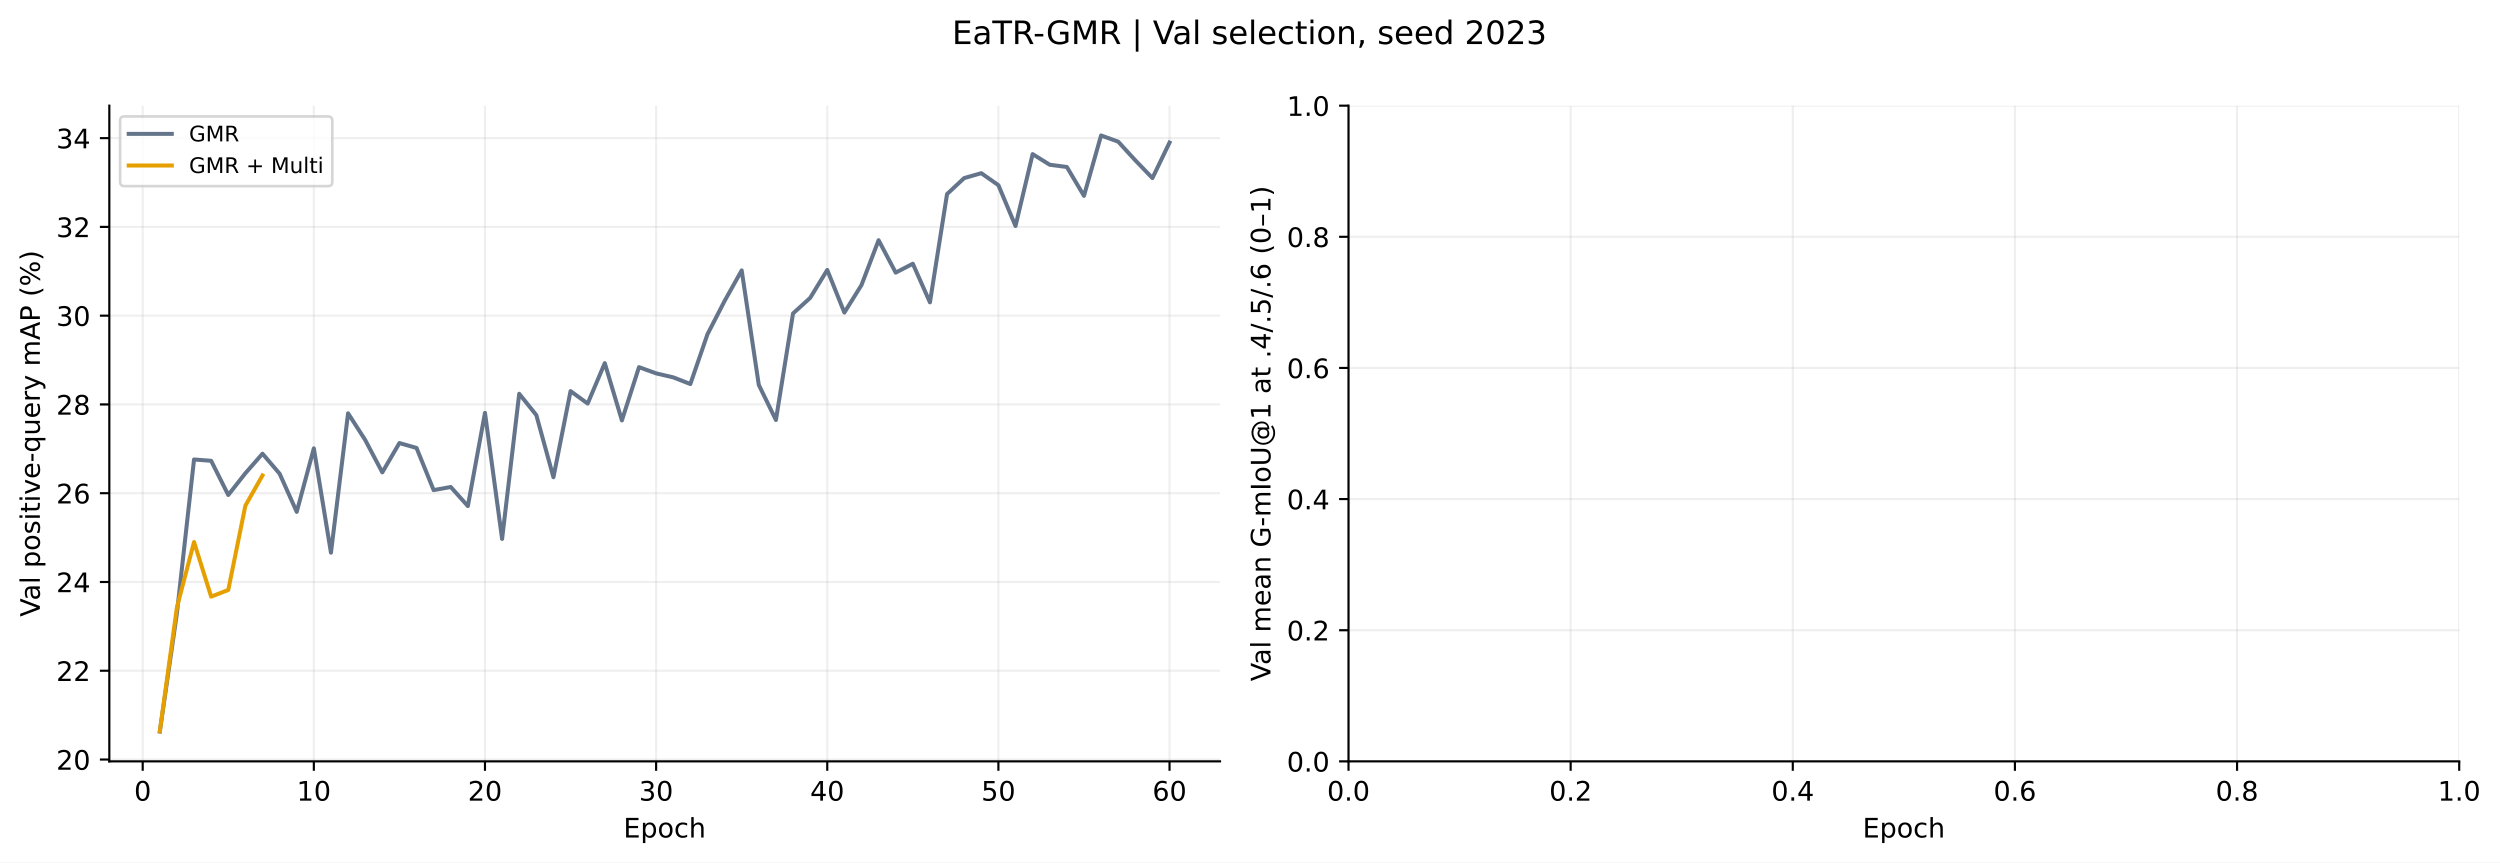
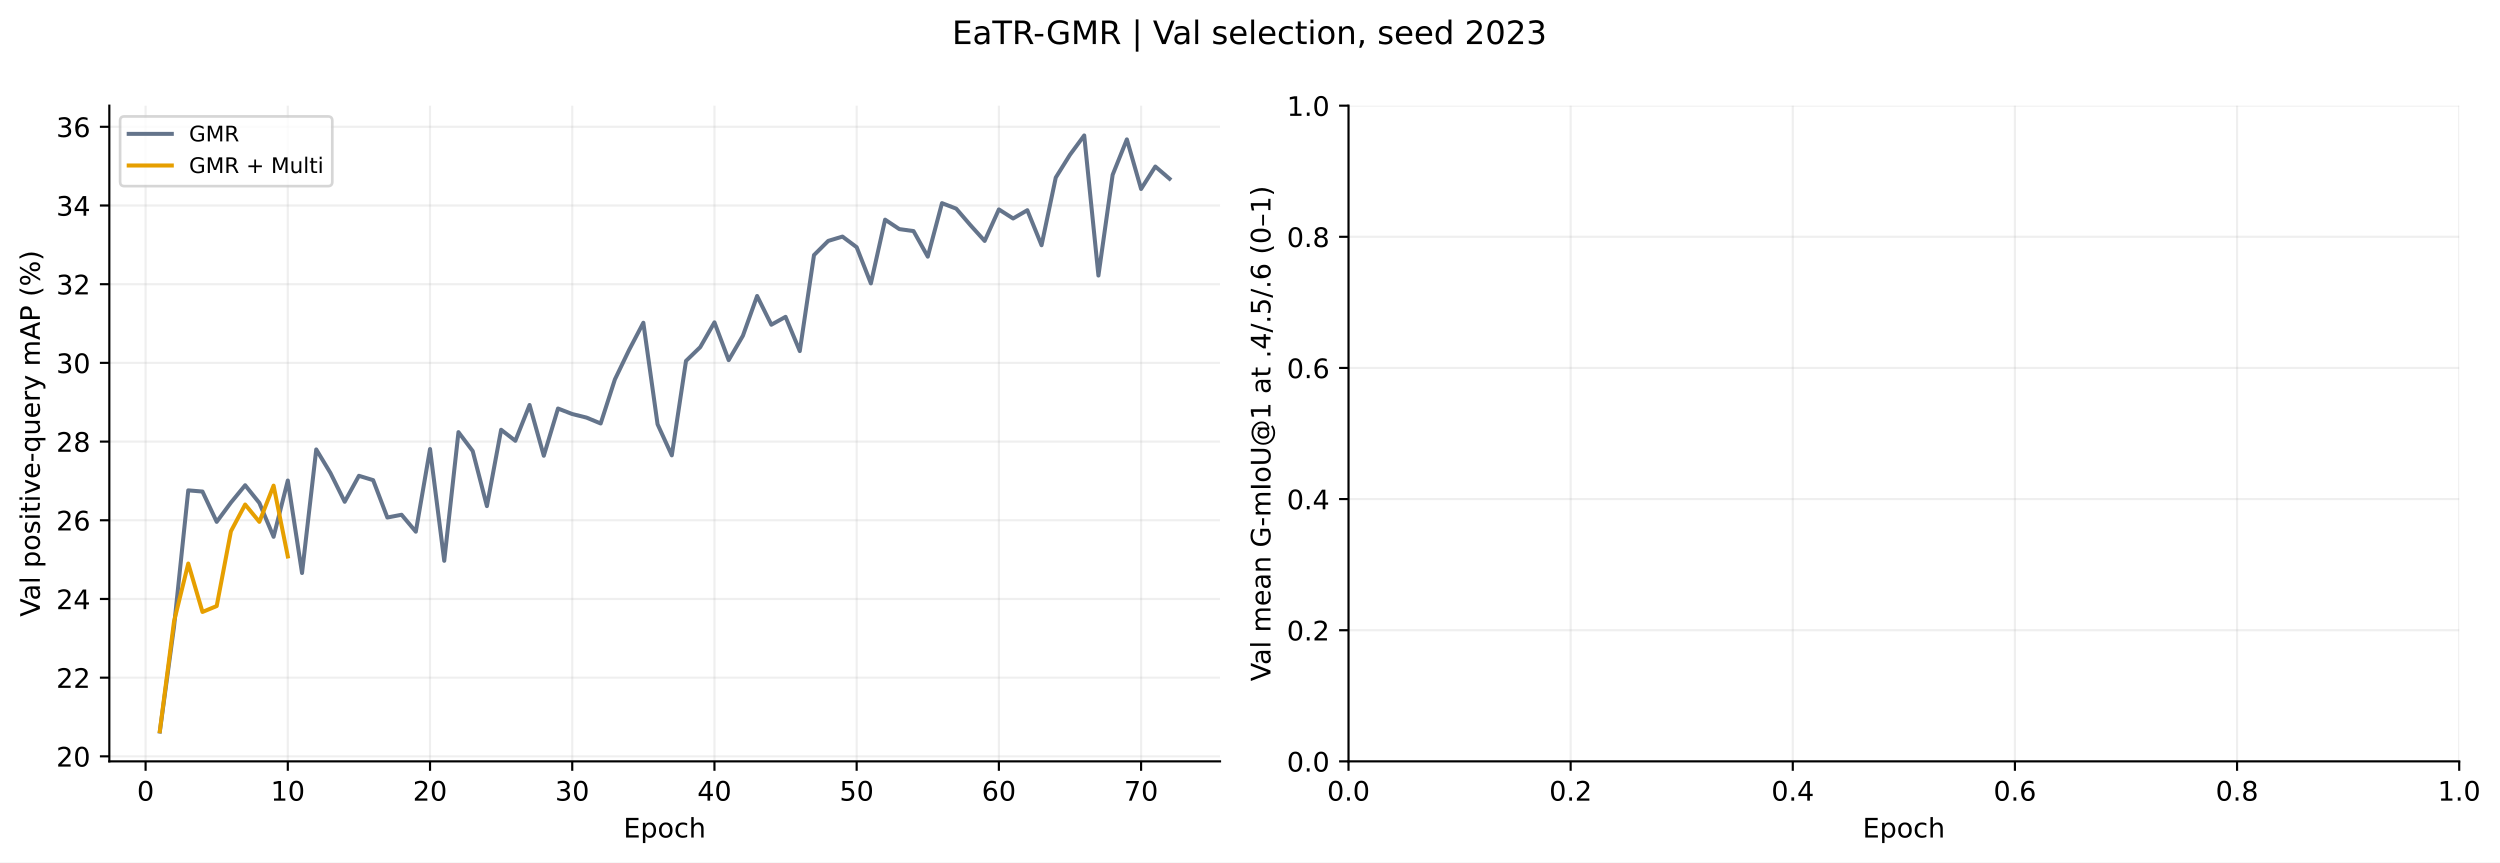
<svg xmlns="http://www.w3.org/2000/svg" xmlns:xlink="http://www.w3.org/1999/xlink" width="928.465pt" height="320.316pt" viewBox="0 0 928.465 320.316" version="1.1">
  <defs>
    <style type="text/css">*{stroke-linejoin: round; stroke-linecap: butt}</style>
  </defs>
  <g id="figure_1">
    <g id="patch_1">
      <path d="M -0 320.316  L 928.465 320.316  L 928.465 0  L -0 0  z " style="fill: #ffffff" />
    </g>
    <g id="axes_1">
      <g id="patch_2">
        <path d="M 40.603 282.76  L 453.098 282.76  L 453.098 39.24  L 40.603 39.24  z " style="fill: #ffffff" />
      </g>
      <g id="matplotlib.axis_1">
        <g id="xtick_1">
          <g id="line2d_1">
-             <path d="M 52.997 282.76  L 52.997 39.24  " clip-path="url(#p6a634c80c3)" style="fill: none; stroke: #b0b0b0; stroke-opacity: 0.2; stroke-width: 0.8; stroke-linecap: square" />
+             <path d="M 54.071 282.76  L 54.071 39.24  " clip-path="url(#p6a634c80c3)" style="fill: none; stroke: #b0b0b0; stroke-opacity: 0.2; stroke-width: 0.8; stroke-linecap: square" />
          </g>
          <g id="line2d_2">
            <defs>
              <path id="m847a747f1c" d="M 0 0  L 0 3.5  " style="stroke: #000000; stroke-width: 0.8" />
            </defs>
            <g>
-               <use xlink:href="#m847a747f1c" x="52.997" y="282.76" style="stroke: #000000; stroke-width: 0.8" />
+               <use xlink:href="#m847a747f1c" x="54.071" y="282.76" style="stroke: #000000; stroke-width: 0.8" />
            </g>
          </g>
          <g id="text_1">
-             <text style="font-size: 10px; font-family: 'DejaVu Sans'; text-anchor: middle" x="52.997" y="297.358" transform="rotate(-0 52.99704 297.3584)">0</text>
+             <text style="font-size: 10px; font-family: 'DejaVu Sans'; text-anchor: middle" x="54.071" y="297.358" transform="rotate(-0 54.07127 297.3584)">0</text>
          </g>
        </g>
        <g id="xtick_2">
          <g id="line2d_3">
-             <path d="M 116.556 282.76  L 116.556 39.24  " clip-path="url(#p6a634c80c3)" style="fill: none; stroke: #b0b0b0; stroke-opacity: 0.2; stroke-width: 0.8; stroke-linecap: square" />
+             <path d="M 106.888 282.76  L 106.888 39.24  " clip-path="url(#p6a634c80c3)" style="fill: none; stroke: #b0b0b0; stroke-opacity: 0.2; stroke-width: 0.8; stroke-linecap: square" />
          </g>
          <g id="line2d_4">
            <g>
-               <use xlink:href="#m847a747f1c" x="116.556" y="282.76" style="stroke: #000000; stroke-width: 0.8" />
+               <use xlink:href="#m847a747f1c" x="106.888" y="282.76" style="stroke: #000000; stroke-width: 0.8" />
            </g>
          </g>
          <g id="text_2">
-             <text style="font-size: 10px; font-family: 'DejaVu Sans'; text-anchor: middle" x="116.556" y="297.358" transform="rotate(-0 116.5556 297.3584)">10</text>
+             <text style="font-size: 10px; font-family: 'DejaVu Sans'; text-anchor: middle" x="106.888" y="297.358" transform="rotate(-0 106.8875 297.3584)">10</text>
          </g>
        </g>
        <g id="xtick_3">
          <g id="line2d_5">
-             <path d="M 180.114 282.76  L 180.114 39.24  " clip-path="url(#p6a634c80c3)" style="fill: none; stroke: #b0b0b0; stroke-opacity: 0.2; stroke-width: 0.8; stroke-linecap: square" />
+             <path d="M 159.704 282.76  L 159.704 39.24  " clip-path="url(#p6a634c80c3)" style="fill: none; stroke: #b0b0b0; stroke-opacity: 0.2; stroke-width: 0.8; stroke-linecap: square" />
          </g>
          <g id="line2d_6">
            <g>
-               <use xlink:href="#m847a747f1c" x="180.114" y="282.76" style="stroke: #000000; stroke-width: 0.8" />
+               <use xlink:href="#m847a747f1c" x="159.704" y="282.76" style="stroke: #000000; stroke-width: 0.8" />
            </g>
          </g>
          <g id="text_3">
-             <text style="font-size: 10px; font-family: 'DejaVu Sans'; text-anchor: middle" x="180.114" y="297.358" transform="rotate(-0 180.1141 297.3584)">20</text>
+             <text style="font-size: 10px; font-family: 'DejaVu Sans'; text-anchor: middle" x="159.704" y="297.358" transform="rotate(-0 159.7038 297.3584)">20</text>
          </g>
        </g>
        <g id="xtick_4">
          <g id="line2d_7">
-             <path d="M 243.673 282.76  L 243.673 39.24  " clip-path="url(#p6a634c80c3)" style="fill: none; stroke: #b0b0b0; stroke-opacity: 0.2; stroke-width: 0.8; stroke-linecap: square" />
+             <path d="M 212.52 282.76  L 212.52 39.24  " clip-path="url(#p6a634c80c3)" style="fill: none; stroke: #b0b0b0; stroke-opacity: 0.2; stroke-width: 0.8; stroke-linecap: square" />
          </g>
          <g id="line2d_8">
            <g>
-               <use xlink:href="#m847a747f1c" x="243.673" y="282.76" style="stroke: #000000; stroke-width: 0.8" />
+               <use xlink:href="#m847a747f1c" x="212.52" y="282.76" style="stroke: #000000; stroke-width: 0.8" />
            </g>
          </g>
          <g id="text_4">
-             <text style="font-size: 10px; font-family: 'DejaVu Sans'; text-anchor: middle" x="243.673" y="297.358" transform="rotate(-0 243.6727 297.3584)">30</text>
+             <text style="font-size: 10px; font-family: 'DejaVu Sans'; text-anchor: middle" x="212.52" y="297.358" transform="rotate(-0 212.5201 297.3584)">30</text>
          </g>
        </g>
        <g id="xtick_5">
          <g id="line2d_9">
-             <path d="M 307.231 282.76  L 307.231 39.24  " clip-path="url(#p6a634c80c3)" style="fill: none; stroke: #b0b0b0; stroke-opacity: 0.2; stroke-width: 0.8; stroke-linecap: square" />
+             <path d="M 265.336 282.76  L 265.336 39.24  " clip-path="url(#p6a634c80c3)" style="fill: none; stroke: #b0b0b0; stroke-opacity: 0.2; stroke-width: 0.8; stroke-linecap: square" />
          </g>
          <g id="line2d_10">
            <g>
-               <use xlink:href="#m847a747f1c" x="307.231" y="282.76" style="stroke: #000000; stroke-width: 0.8" />
+               <use xlink:href="#m847a747f1c" x="265.336" y="282.76" style="stroke: #000000; stroke-width: 0.8" />
            </g>
          </g>
          <g id="text_5">
-             <text style="font-size: 10px; font-family: 'DejaVu Sans'; text-anchor: middle" x="307.231" y="297.358" transform="rotate(-0 307.2312 297.3584)">40</text>
+             <text style="font-size: 10px; font-family: 'DejaVu Sans'; text-anchor: middle" x="265.336" y="297.358" transform="rotate(-0 265.3363 297.3584)">40</text>
          </g>
        </g>
        <g id="xtick_6">
          <g id="line2d_11">
-             <path d="M 370.79 282.76  L 370.79 39.24  " clip-path="url(#p6a634c80c3)" style="fill: none; stroke: #b0b0b0; stroke-opacity: 0.2; stroke-width: 0.8; stroke-linecap: square" />
+             <path d="M 318.153 282.76  L 318.153 39.24  " clip-path="url(#p6a634c80c3)" style="fill: none; stroke: #b0b0b0; stroke-opacity: 0.2; stroke-width: 0.8; stroke-linecap: square" />
          </g>
          <g id="line2d_12">
            <g>
-               <use xlink:href="#m847a747f1c" x="370.79" y="282.76" style="stroke: #000000; stroke-width: 0.8" />
+               <use xlink:href="#m847a747f1c" x="318.153" y="282.76" style="stroke: #000000; stroke-width: 0.8" />
            </g>
          </g>
          <g id="text_6">
-             <text style="font-size: 10px; font-family: 'DejaVu Sans'; text-anchor: middle" x="370.79" y="297.358" transform="rotate(-0 370.7898 297.3584)">50</text>
+             <text style="font-size: 10px; font-family: 'DejaVu Sans'; text-anchor: middle" x="318.153" y="297.358" transform="rotate(-0 318.1526 297.3584)">50</text>
          </g>
        </g>
        <g id="xtick_7">
          <g id="line2d_13">
-             <path d="M 434.348 282.76  L 434.348 39.24  " clip-path="url(#p6a634c80c3)" style="fill: none; stroke: #b0b0b0; stroke-opacity: 0.2; stroke-width: 0.8; stroke-linecap: square" />
+             <path d="M 370.969 282.76  L 370.969 39.24  " clip-path="url(#p6a634c80c3)" style="fill: none; stroke: #b0b0b0; stroke-opacity: 0.2; stroke-width: 0.8; stroke-linecap: square" />
          </g>
          <g id="line2d_14">
            <g>
-               <use xlink:href="#m847a747f1c" x="434.348" y="282.76" style="stroke: #000000; stroke-width: 0.8" />
+               <use xlink:href="#m847a747f1c" x="370.969" y="282.76" style="stroke: #000000; stroke-width: 0.8" />
            </g>
          </g>
          <g id="text_7">
-             <text style="font-size: 10px; font-family: 'DejaVu Sans'; text-anchor: middle" x="434.348" y="297.358" transform="rotate(-0 434.3484 297.3584)">60</text>
-           </g>
-         </g>
-         <g id="text_8">
+             <text style="font-size: 10px; font-family: 'DejaVu Sans'; text-anchor: middle" x="370.969" y="297.358" transform="rotate(-0 370.9688 297.3584)">60</text>
+           </g>
+         </g>
+         <g id="xtick_8">
+           <g id="line2d_15">
+             <path d="M 423.785 282.76  L 423.785 39.24  " clip-path="url(#p6a634c80c3)" style="fill: none; stroke: #b0b0b0; stroke-opacity: 0.2; stroke-width: 0.8; stroke-linecap: square" />
+           </g>
+           <g id="line2d_16">
+             <g>
+               <use xlink:href="#m847a747f1c" x="423.785" y="282.76" style="stroke: #000000; stroke-width: 0.8" />
+             </g>
+           </g>
+           <g id="text_8">
+             <text style="font-size: 10px; font-family: 'DejaVu Sans'; text-anchor: middle" x="423.785" y="297.358" transform="rotate(-0 423.7851 297.3584)">70</text>
+           </g>
+         </g>
+         <g id="text_9">
          <text style="font-size: 10px; font-family: 'DejaVu Sans'; text-anchor: middle" x="246.851" y="311.037" transform="rotate(-0 246.8506 311.0366)">Epoch</text>
        </g>
      </g>
      <g id="matplotlib.axis_2">
        <g id="ytick_1">
-           <g id="line2d_15">
-             <path d="M 40.603 282.076  L 453.098 282.076  " clip-path="url(#p6a634c80c3)" style="fill: none; stroke: #b0b0b0; stroke-opacity: 0.2; stroke-width: 0.8; stroke-linecap: square" />
-           </g>
-           <g id="line2d_16">
+           <g id="line2d_17">
+             <path d="M 40.603 280.897  L 453.098 280.897  " clip-path="url(#p6a634c80c3)" style="fill: none; stroke: #b0b0b0; stroke-opacity: 0.2; stroke-width: 0.8; stroke-linecap: square" />
+           </g>
+           <g id="line2d_18">
            <defs>
              <path id="mc433141c62" d="M 0 0  L -3.5 0  " style="stroke: #000000; stroke-width: 0.8" />
            </defs>
            <g>
-               <use xlink:href="#mc433141c62" x="40.603" y="282.076" style="stroke: #000000; stroke-width: 0.8" />
-             </g>
-           </g>
-           <g id="text_9">
-             <text style="font-size: 10px; font-family: 'DejaVu Sans'; text-anchor: end" x="33.603" y="285.875" transform="rotate(-0 33.60312 285.8751)">20</text>
+               <use xlink:href="#mc433141c62" x="40.603" y="280.897" style="stroke: #000000; stroke-width: 0.8" />
+             </g>
+           </g>
+           <g id="text_10">
+             <text style="font-size: 10px; font-family: 'DejaVu Sans'; text-anchor: end" x="33.603" y="284.696" transform="rotate(-0 33.60312 284.6961)">20</text>
          </g>
        </g>
        <g id="ytick_2">
-           <g id="line2d_17">
-             <path d="M 40.603 249.108  L 453.098 249.108  " clip-path="url(#p6a634c80c3)" style="fill: none; stroke: #b0b0b0; stroke-opacity: 0.2; stroke-width: 0.8; stroke-linecap: square" />
-           </g>
-           <g id="line2d_18">
-             <g>
-               <use xlink:href="#mc433141c62" x="40.603" y="249.108" style="stroke: #000000; stroke-width: 0.8" />
-             </g>
-           </g>
-           <g id="text_10">
-             <text style="font-size: 10px; font-family: 'DejaVu Sans'; text-anchor: end" x="33.603" y="252.907" transform="rotate(-0 33.60312 252.9069)">22</text>
+           <g id="line2d_19">
+             <path d="M 40.603 251.672  L 453.098 251.672  " clip-path="url(#p6a634c80c3)" style="fill: none; stroke: #b0b0b0; stroke-opacity: 0.2; stroke-width: 0.8; stroke-linecap: square" />
+           </g>
+           <g id="line2d_20">
+             <g>
+               <use xlink:href="#mc433141c62" x="40.603" y="251.672" style="stroke: #000000; stroke-width: 0.8" />
+             </g>
+           </g>
+           <g id="text_11">
+             <text style="font-size: 10px; font-family: 'DejaVu Sans'; text-anchor: end" x="33.603" y="255.471" transform="rotate(-0 33.60312 255.4708)">22</text>
          </g>
        </g>
        <g id="ytick_3">
-           <g id="line2d_19">
-             <path d="M 40.603 216.139  L 453.098 216.139  " clip-path="url(#p6a634c80c3)" style="fill: none; stroke: #b0b0b0; stroke-opacity: 0.2; stroke-width: 0.8; stroke-linecap: square" />
-           </g>
-           <g id="line2d_20">
-             <g>
-               <use xlink:href="#mc433141c62" x="40.603" y="216.139" style="stroke: #000000; stroke-width: 0.8" />
-             </g>
-           </g>
-           <g id="text_11">
-             <text style="font-size: 10px; font-family: 'DejaVu Sans'; text-anchor: end" x="33.603" y="219.939" transform="rotate(-0 33.60312 219.9386)">24</text>
+           <g id="line2d_21">
+             <path d="M 40.603 222.446  L 453.098 222.446  " clip-path="url(#p6a634c80c3)" style="fill: none; stroke: #b0b0b0; stroke-opacity: 0.2; stroke-width: 0.8; stroke-linecap: square" />
+           </g>
+           <g id="line2d_22">
+             <g>
+               <use xlink:href="#mc433141c62" x="40.603" y="222.446" style="stroke: #000000; stroke-width: 0.8" />
+             </g>
+           </g>
+           <g id="text_12">
+             <text style="font-size: 10px; font-family: 'DejaVu Sans'; text-anchor: end" x="33.603" y="226.245" transform="rotate(-0 33.60312 226.2455)">24</text>
          </g>
        </g>
        <g id="ytick_4">
-           <g id="line2d_21">
-             <path d="M 40.603 183.171  L 453.098 183.171  " clip-path="url(#p6a634c80c3)" style="fill: none; stroke: #b0b0b0; stroke-opacity: 0.2; stroke-width: 0.8; stroke-linecap: square" />
-           </g>
-           <g id="line2d_22">
-             <g>
-               <use xlink:href="#mc433141c62" x="40.603" y="183.171" style="stroke: #000000; stroke-width: 0.8" />
-             </g>
-           </g>
-           <g id="text_12">
-             <text style="font-size: 10px; font-family: 'DejaVu Sans'; text-anchor: end" x="33.603" y="186.97" transform="rotate(-0 33.60312 186.9704)">26</text>
+           <g id="line2d_23">
+             <path d="M 40.603 193.221  L 453.098 193.221  " clip-path="url(#p6a634c80c3)" style="fill: none; stroke: #b0b0b0; stroke-opacity: 0.2; stroke-width: 0.8; stroke-linecap: square" />
+           </g>
+           <g id="line2d_24">
+             <g>
+               <use xlink:href="#mc433141c62" x="40.603" y="193.221" style="stroke: #000000; stroke-width: 0.8" />
+             </g>
+           </g>
+           <g id="text_13">
+             <text style="font-size: 10px; font-family: 'DejaVu Sans'; text-anchor: end" x="33.603" y="197.02" transform="rotate(-0 33.60312 197.0201)">26</text>
          </g>
        </g>
        <g id="ytick_5">
-           <g id="line2d_23">
-             <path d="M 40.603 150.203  L 453.098 150.203  " clip-path="url(#p6a634c80c3)" style="fill: none; stroke: #b0b0b0; stroke-opacity: 0.2; stroke-width: 0.8; stroke-linecap: square" />
-           </g>
-           <g id="line2d_24">
-             <g>
-               <use xlink:href="#mc433141c62" x="40.603" y="150.203" style="stroke: #000000; stroke-width: 0.8" />
-             </g>
-           </g>
-           <g id="text_13">
-             <text style="font-size: 10px; font-family: 'DejaVu Sans'; text-anchor: end" x="33.603" y="154.002" transform="rotate(-0 33.60312 154.0021)">28</text>
+           <g id="line2d_25">
+             <path d="M 40.603 163.996  L 453.098 163.996  " clip-path="url(#p6a634c80c3)" style="fill: none; stroke: #b0b0b0; stroke-opacity: 0.2; stroke-width: 0.8; stroke-linecap: square" />
+           </g>
+           <g id="line2d_26">
+             <g>
+               <use xlink:href="#mc433141c62" x="40.603" y="163.996" style="stroke: #000000; stroke-width: 0.8" />
+             </g>
+           </g>
+           <g id="text_14">
+             <text style="font-size: 10px; font-family: 'DejaVu Sans'; text-anchor: end" x="33.603" y="167.795" transform="rotate(-0 33.60312 167.7948)">28</text>
          </g>
        </g>
        <g id="ytick_6">
-           <g id="line2d_25">
-             <path d="M 40.603 117.235  L 453.098 117.235  " clip-path="url(#p6a634c80c3)" style="fill: none; stroke: #b0b0b0; stroke-opacity: 0.2; stroke-width: 0.8; stroke-linecap: square" />
-           </g>
-           <g id="line2d_26">
-             <g>
-               <use xlink:href="#mc433141c62" x="40.603" y="117.235" style="stroke: #000000; stroke-width: 0.8" />
-             </g>
-           </g>
-           <g id="text_14">
-             <text style="font-size: 10px; font-family: 'DejaVu Sans'; text-anchor: end" x="33.603" y="121.034" transform="rotate(-0 33.60312 121.0339)">30</text>
+           <g id="line2d_27">
+             <path d="M 40.603 134.77  L 453.098 134.77  " clip-path="url(#p6a634c80c3)" style="fill: none; stroke: #b0b0b0; stroke-opacity: 0.2; stroke-width: 0.8; stroke-linecap: square" />
+           </g>
+           <g id="line2d_28">
+             <g>
+               <use xlink:href="#mc433141c62" x="40.603" y="134.77" style="stroke: #000000; stroke-width: 0.8" />
+             </g>
+           </g>
+           <g id="text_15">
+             <text style="font-size: 10px; font-family: 'DejaVu Sans'; text-anchor: end" x="33.603" y="138.569" transform="rotate(-0 33.60312 138.5695)">30</text>
          </g>
        </g>
        <g id="ytick_7">
-           <g id="line2d_27">
-             <path d="M 40.603 84.266  L 453.098 84.266  " clip-path="url(#p6a634c80c3)" style="fill: none; stroke: #b0b0b0; stroke-opacity: 0.2; stroke-width: 0.8; stroke-linecap: square" />
-           </g>
-           <g id="line2d_28">
-             <g>
-               <use xlink:href="#mc433141c62" x="40.603" y="84.266" style="stroke: #000000; stroke-width: 0.8" />
-             </g>
-           </g>
-           <g id="text_15">
-             <text style="font-size: 10px; font-family: 'DejaVu Sans'; text-anchor: end" x="33.603" y="88.066" transform="rotate(-0 33.60312 88.06561)">32</text>
+           <g id="line2d_29">
+             <path d="M 40.603 105.545  L 453.098 105.545  " clip-path="url(#p6a634c80c3)" style="fill: none; stroke: #b0b0b0; stroke-opacity: 0.2; stroke-width: 0.8; stroke-linecap: square" />
+           </g>
+           <g id="line2d_30">
+             <g>
+               <use xlink:href="#mc433141c62" x="40.603" y="105.545" style="stroke: #000000; stroke-width: 0.8" />
+             </g>
+           </g>
+           <g id="text_16">
+             <text style="font-size: 10px; font-family: 'DejaVu Sans'; text-anchor: end" x="33.603" y="109.344" transform="rotate(-0 33.60312 109.3442)">32</text>
          </g>
        </g>
        <g id="ytick_8">
-           <g id="line2d_29">
-             <path d="M 40.603 51.298  L 453.098 51.298  " clip-path="url(#p6a634c80c3)" style="fill: none; stroke: #b0b0b0; stroke-opacity: 0.2; stroke-width: 0.8; stroke-linecap: square" />
-           </g>
-           <g id="line2d_30">
-             <g>
-               <use xlink:href="#mc433141c62" x="40.603" y="51.298" style="stroke: #000000; stroke-width: 0.8" />
-             </g>
-           </g>
-           <g id="text_16">
-             <text style="font-size: 10px; font-family: 'DejaVu Sans'; text-anchor: end" x="33.603" y="55.097" transform="rotate(-0 33.60312 55.09736)">34</text>
-           </g>
-         </g>
-         <g id="text_17">
+           <g id="line2d_31">
+             <path d="M 40.603 76.32  L 453.098 76.32  " clip-path="url(#p6a634c80c3)" style="fill: none; stroke: #b0b0b0; stroke-opacity: 0.2; stroke-width: 0.8; stroke-linecap: square" />
+           </g>
+           <g id="line2d_32">
+             <g>
+               <use xlink:href="#mc433141c62" x="40.603" y="76.32" style="stroke: #000000; stroke-width: 0.8" />
+             </g>
+           </g>
+           <g id="text_17">
+             <text style="font-size: 10px; font-family: 'DejaVu Sans'; text-anchor: end" x="33.603" y="80.119" transform="rotate(-0 33.60312 80.11885)">34</text>
+           </g>
+         </g>
+         <g id="ytick_9">
+           <g id="line2d_33">
+             <path d="M 40.603 47.094  L 453.098 47.094  " clip-path="url(#p6a634c80c3)" style="fill: none; stroke: #b0b0b0; stroke-opacity: 0.2; stroke-width: 0.8; stroke-linecap: square" />
+           </g>
+           <g id="line2d_34">
+             <g>
+               <use xlink:href="#mc433141c62" x="40.603" y="47.094" style="stroke: #000000; stroke-width: 0.8" />
+             </g>
+           </g>
+           <g id="text_18">
+             <text style="font-size: 10px; font-family: 'DejaVu Sans'; text-anchor: end" x="33.603" y="50.894" transform="rotate(-0 33.60312 50.89352)">36</text>
+           </g>
+         </g>
+         <g id="text_19">
          <text style="font-size: 10px; font-family: 'DejaVu Sans'; text-anchor: middle" x="14.798" y="161" transform="rotate(-90 14.79844 161)">Val positive-query mAP (%)</text>
        </g>
      </g>
-       <g id="line2d_31">
-         <path d="M 59.353 271.691  L 65.709 227.678  L 72.065 170.643  L 78.42 171.138  L 84.776 183.831  L 91.132 175.753  L 97.488 168.5  L 103.844 175.918  L 110.2 190.094  L 116.556 166.522  L 122.911 205.26  L 129.267 153.5  L 135.623 163.39  L 141.979 175.424  L 148.335 164.544  L 154.691 166.357  L 161.047 182.017  L 167.402 180.863  L 173.758 187.952  L 180.114 153.335  L 186.47 200.15  L 192.826 146.247  L 199.182 154.159  L 205.538 177.237  L 211.893 145.258  L 218.249 149.873  L 224.605 134.873  L 230.961 156.137  L 237.317 136.356  L 243.673 138.664  L 250.029 140.148  L 256.384 142.62  L 262.74 124.158  L 269.096 111.795  L 275.452 100.421  L 281.808 142.95  L 288.164 155.972  L 294.52 116.41  L 300.875 110.641  L 307.231 100.256  L 313.587 116.081  L 319.943 105.861  L 326.299 89.212  L 332.655 101.245  L 339.011 97.948  L 345.366 112.289  L 351.722 72.068  L 358.078 66.134  L 364.434 64.321  L 370.79 68.771  L 377.146 83.937  L 383.502 57.232  L 389.857 61.189  L 396.213 62.013  L 402.569 72.728  L 408.925 50.309  L 415.281 52.617  L 421.637 59.54  L 427.992 66.134  L 434.348 52.947  " clip-path="url(#p6a634c80c3)" style="fill: none; stroke: #64748b; stroke-width: 1.5; stroke-linecap: square" />
-       </g>
-       <g id="line2d_32">
-         <path d="M 59.353 271.526  L 65.709 225.535  L 72.065 201.304  L 78.42 221.579  L 84.776 219.107  L 91.132 187.787  L 97.488 176.577  " clip-path="url(#p6a634c80c3)" style="fill: none; stroke: #e69f00; stroke-width: 1.5; stroke-linecap: square" />
+       <g id="line2d_35">
+         <path d="M 59.353 271.691  L 64.635 232.675  L 69.916 182.115  L 75.198 182.554  L 80.479 193.805  L 85.761 186.645  L 91.043 180.216  L 96.324 186.791  L 101.606 199.358  L 106.888 178.462  L 112.169 212.802  L 117.451 166.918  L 122.732 175.686  L 128.014 186.353  L 133.296 176.709  L 138.577 178.316  L 143.859 192.198  L 149.141 191.175  L 154.422 197.459  L 159.704 166.772  L 164.985 208.272  L 170.267 160.489  L 175.549 167.503  L 180.83 187.96  L 186.112 159.612  L 191.394 163.703  L 196.675 150.406  L 201.957 169.256  L 207.238 151.721  L 212.52 153.767  L 217.802 155.082  L 223.083 157.274  L 228.365 140.908  L 233.647 129.948  L 238.928 119.865  L 244.21 157.566  L 249.491 169.11  L 254.773 134.04  L 260.055 128.925  L 265.336 119.719  L 270.618 133.747  L 275.9 124.688  L 281.181 109.929  L 286.463 120.596  L 291.744 117.673  L 297.026 130.386  L 302.308 94.732  L 307.589 89.471  L 312.871 87.864  L 318.153 91.809  L 323.434 105.253  L 328.716 81.58  L 333.997 85.087  L 339.279 85.818  L 344.561 95.316  L 349.842 75.443  L 355.124 77.489  L 360.406 83.626  L 365.687 89.471  L 370.969 77.781  L 376.25 81.142  L 381.532 78.073  L 386.814 91.078  L 392.095 65.945  L 397.377 57.469  L 402.659 50.309  L 407.94 102.33  L 413.222 64.922  L 418.503 51.77  L 423.785 70.182  L 429.067 61.853  L 434.348 66.383  " clip-path="url(#p6a634c80c3)" style="fill: none; stroke: #64748b; stroke-width: 1.5; stroke-linecap: square" />
+       </g>
+       <g id="line2d_36">
+         <path d="M 59.353 271.545  L 64.635 230.775  L 69.916 209.295  L 75.198 227.268  L 80.479 225.077  L 85.761 197.312  L 91.043 187.376  L 96.324 193.805  L 101.606 180.362  L 106.888 206.665  " clip-path="url(#p6a634c80c3)" style="fill: none; stroke: #e69f00; stroke-width: 1.5; stroke-linecap: square" />
      </g>
      <g id="patch_3">
        <path d="M 40.603 282.76  L 40.603 39.24  " style="fill: none; stroke: #000000; stroke-width: 0.8; stroke-linejoin: miter; stroke-linecap: square" />
      </g>
      <g id="patch_4">
        <path d="M 40.603 282.76  L 453.098 282.76  " style="fill: none; stroke: #000000; stroke-width: 0.8; stroke-linejoin: miter; stroke-linecap: square" />
      </g>
      <g id="legend_1">
        <g id="patch_5">
          <path d="M 46.203 69.125  L 121.806 69.125  Q 123.406 69.125 123.406 67.525  L 123.406 44.84  Q 123.406 43.24 121.806 43.24  L 46.203 43.24  Q 44.603 43.24 44.603 44.84  L 44.603 67.525  Q 44.603 69.125 46.203 69.125  z " style="fill: #ffffff; opacity: 0.8; stroke: #cccccc; stroke-linejoin: miter" />
        </g>
-         <g id="line2d_33">
+         <g id="line2d_37">
          <path d="M 47.803 49.719  L 55.803 49.719  L 63.803 49.719  " style="fill: none; stroke: #64748b; stroke-width: 1.5; stroke-linecap: square" />
        </g>
-         <g id="text_18">
+         <g id="text_20">
          <text style="font-size: 8px; font-family: 'DejaVu Sans'; text-anchor: start" x="70.203" y="52.519" transform="rotate(-0 70.20312 52.51875)">GMR</text>
        </g>
-         <g id="line2d_34">
+         <g id="line2d_38">
          <path d="M 47.803 61.461  L 55.803 61.461  L 63.803 61.461  " style="fill: none; stroke: #e69f00; stroke-width: 1.5; stroke-linecap: square" />
        </g>
-         <g id="text_19">
+         <g id="text_21">
          <text style="font-size: 8px; font-family: 'DejaVu Sans'; text-anchor: start" x="70.203" y="64.261" transform="rotate(-0 70.20312 64.26125)">GMR + Multi</text>
        </g>
      </g>
    </g>
    <g id="axes_2">
      <g id="patch_6">
        <path d="M 500.818 282.76  L 913.313 282.76  L 913.313 39.24  L 500.818 39.24  z " style="fill: #ffffff" />
      </g>
      <g id="matplotlib.axis_3">
-         <g id="xtick_8">
-           <g id="line2d_35">
-             <path d="M 500.818 282.76  L 500.818 39.24  " clip-path="url(#pecd0bc75a0)" style="fill: none; stroke: #b0b0b0; stroke-opacity: 0.2; stroke-width: 0.8; stroke-linecap: square" />
-           </g>
-           <g id="line2d_36">
+         <g id="xtick_9">
+           <g id="line2d_39">
+             <path d="M 500.818 282.76  L 500.818 39.24  " clip-path="url(#pc643edfb19)" style="fill: none; stroke: #b0b0b0; stroke-opacity: 0.2; stroke-width: 0.8; stroke-linecap: square" />
+           </g>
+           <g id="line2d_40">
            <g>
              <use xlink:href="#m847a747f1c" x="500.818" y="282.76" style="stroke: #000000; stroke-width: 0.8" />
            </g>
          </g>
-           <g id="text_20">
+           <g id="text_22">
            <text style="font-size: 10px; font-family: 'DejaVu Sans'; text-anchor: middle" x="500.818" y="297.358" transform="rotate(-0 500.8181 297.3584)">0.0</text>
          </g>
        </g>
-         <g id="xtick_9">
-           <g id="line2d_37">
-             <path d="M 583.317 282.76  L 583.317 39.24  " clip-path="url(#pecd0bc75a0)" style="fill: none; stroke: #b0b0b0; stroke-opacity: 0.2; stroke-width: 0.8; stroke-linecap: square" />
-           </g>
-           <g id="line2d_38">
+         <g id="xtick_10">
+           <g id="line2d_41">
+             <path d="M 583.317 282.76  L 583.317 39.24  " clip-path="url(#pc643edfb19)" style="fill: none; stroke: #b0b0b0; stroke-opacity: 0.2; stroke-width: 0.8; stroke-linecap: square" />
+           </g>
+           <g id="line2d_42">
            <g>
              <use xlink:href="#m847a747f1c" x="583.317" y="282.76" style="stroke: #000000; stroke-width: 0.8" />
            </g>
          </g>
-           <g id="text_21">
+           <g id="text_23">
            <text style="font-size: 10px; font-family: 'DejaVu Sans'; text-anchor: middle" x="583.317" y="297.358" transform="rotate(-0 583.3171 297.3584)">0.2</text>
          </g>
        </g>
-         <g id="xtick_10">
-           <g id="line2d_39">
-             <path d="M 665.816 282.76  L 665.816 39.24  " clip-path="url(#pecd0bc75a0)" style="fill: none; stroke: #b0b0b0; stroke-opacity: 0.2; stroke-width: 0.8; stroke-linecap: square" />
-           </g>
-           <g id="line2d_40">
+         <g id="xtick_11">
+           <g id="line2d_43">
+             <path d="M 665.816 282.76  L 665.816 39.24  " clip-path="url(#pc643edfb19)" style="fill: none; stroke: #b0b0b0; stroke-opacity: 0.2; stroke-width: 0.8; stroke-linecap: square" />
+           </g>
+           <g id="line2d_44">
            <g>
              <use xlink:href="#m847a747f1c" x="665.816" y="282.76" style="stroke: #000000; stroke-width: 0.8" />
            </g>
          </g>
-           <g id="text_22">
+           <g id="text_24">
            <text style="font-size: 10px; font-family: 'DejaVu Sans'; text-anchor: middle" x="665.816" y="297.358" transform="rotate(-0 665.8161 297.3584)">0.4</text>
          </g>
        </g>
-         <g id="xtick_11">
-           <g id="line2d_41">
-             <path d="M 748.315 282.76  L 748.315 39.24  " clip-path="url(#pecd0bc75a0)" style="fill: none; stroke: #b0b0b0; stroke-opacity: 0.2; stroke-width: 0.8; stroke-linecap: square" />
-           </g>
-           <g id="line2d_42">
+         <g id="xtick_12">
+           <g id="line2d_45">
+             <path d="M 748.315 282.76  L 748.315 39.24  " clip-path="url(#pc643edfb19)" style="fill: none; stroke: #b0b0b0; stroke-opacity: 0.2; stroke-width: 0.8; stroke-linecap: square" />
+           </g>
+           <g id="line2d_46">
            <g>
              <use xlink:href="#m847a747f1c" x="748.315" y="282.76" style="stroke: #000000; stroke-width: 0.8" />
            </g>
          </g>
-           <g id="text_23">
+           <g id="text_25">
            <text style="font-size: 10px; font-family: 'DejaVu Sans'; text-anchor: middle" x="748.315" y="297.358" transform="rotate(-0 748.3151 297.3584)">0.6</text>
          </g>
        </g>
-         <g id="xtick_12">
-           <g id="line2d_43">
-             <path d="M 830.814 282.76  L 830.814 39.24  " clip-path="url(#pecd0bc75a0)" style="fill: none; stroke: #b0b0b0; stroke-opacity: 0.2; stroke-width: 0.8; stroke-linecap: square" />
-           </g>
-           <g id="line2d_44">
+         <g id="xtick_13">
+           <g id="line2d_47">
+             <path d="M 830.814 282.76  L 830.814 39.24  " clip-path="url(#pc643edfb19)" style="fill: none; stroke: #b0b0b0; stroke-opacity: 0.2; stroke-width: 0.8; stroke-linecap: square" />
+           </g>
+           <g id="line2d_48">
            <g>
              <use xlink:href="#m847a747f1c" x="830.814" y="282.76" style="stroke: #000000; stroke-width: 0.8" />
            </g>
          </g>
-           <g id="text_24">
+           <g id="text_26">
            <text style="font-size: 10px; font-family: 'DejaVu Sans'; text-anchor: middle" x="830.814" y="297.358" transform="rotate(-0 830.8141 297.3584)">0.8</text>
          </g>
        </g>
-         <g id="xtick_13">
-           <g id="line2d_45">
-             <path d="M 913.313 282.76  L 913.313 39.24  " clip-path="url(#pecd0bc75a0)" style="fill: none; stroke: #b0b0b0; stroke-opacity: 0.2; stroke-width: 0.8; stroke-linecap: square" />
-           </g>
-           <g id="line2d_46">
+         <g id="xtick_14">
+           <g id="line2d_49">
+             <path d="M 913.313 282.76  L 913.313 39.24  " clip-path="url(#pc643edfb19)" style="fill: none; stroke: #b0b0b0; stroke-opacity: 0.2; stroke-width: 0.8; stroke-linecap: square" />
+           </g>
+           <g id="line2d_50">
            <g>
              <use xlink:href="#m847a747f1c" x="913.313" y="282.76" style="stroke: #000000; stroke-width: 0.8" />
            </g>
          </g>
-           <g id="text_25">
+           <g id="text_27">
            <text style="font-size: 10px; font-family: 'DejaVu Sans'; text-anchor: middle" x="913.313" y="297.358" transform="rotate(-0 913.3131 297.3584)">1.0</text>
          </g>
        </g>
-         <g id="text_26">
+         <g id="text_28">
          <text style="font-size: 10px; font-family: 'DejaVu Sans'; text-anchor: middle" x="707.066" y="311.037" transform="rotate(-0 707.0656 311.0366)">Epoch</text>
        </g>
      </g>
      <g id="matplotlib.axis_4">
-         <g id="ytick_9">
-           <g id="line2d_47">
-             <path d="M 500.818 282.76  L 913.313 282.76  " clip-path="url(#pecd0bc75a0)" style="fill: none; stroke: #b0b0b0; stroke-opacity: 0.2; stroke-width: 0.8; stroke-linecap: square" />
-           </g>
-           <g id="line2d_48">
+         <g id="ytick_10">
+           <g id="line2d_51">
+             <path d="M 500.818 282.76  L 913.313 282.76  " clip-path="url(#pc643edfb19)" style="fill: none; stroke: #b0b0b0; stroke-opacity: 0.2; stroke-width: 0.8; stroke-linecap: square" />
+           </g>
+           <g id="line2d_52">
            <g>
              <use xlink:href="#mc433141c62" x="500.818" y="282.76" style="stroke: #000000; stroke-width: 0.8" />
            </g>
          </g>
-           <g id="text_27">
+           <g id="text_29">
            <text style="font-size: 10px; font-family: 'DejaVu Sans'; text-anchor: end" x="493.818" y="286.559" transform="rotate(-0 493.8181 286.5592)">0.0</text>
          </g>
        </g>
-         <g id="ytick_10">
-           <g id="line2d_49">
-             <path d="M 500.818 234.056  L 913.313 234.056  " clip-path="url(#pecd0bc75a0)" style="fill: none; stroke: #b0b0b0; stroke-opacity: 0.2; stroke-width: 0.8; stroke-linecap: square" />
-           </g>
-           <g id="line2d_50">
+         <g id="ytick_11">
+           <g id="line2d_53">
+             <path d="M 500.818 234.056  L 913.313 234.056  " clip-path="url(#pc643edfb19)" style="fill: none; stroke: #b0b0b0; stroke-opacity: 0.2; stroke-width: 0.8; stroke-linecap: square" />
+           </g>
+           <g id="line2d_54">
            <g>
              <use xlink:href="#mc433141c62" x="500.818" y="234.056" style="stroke: #000000; stroke-width: 0.8" />
            </g>
          </g>
-           <g id="text_28">
+           <g id="text_30">
            <text style="font-size: 10px; font-family: 'DejaVu Sans'; text-anchor: end" x="493.818" y="237.855" transform="rotate(-0 493.8181 237.8552)">0.2</text>
          </g>
        </g>
-         <g id="ytick_11">
-           <g id="line2d_51">
-             <path d="M 500.818 185.352  L 913.313 185.352  " clip-path="url(#pecd0bc75a0)" style="fill: none; stroke: #b0b0b0; stroke-opacity: 0.2; stroke-width: 0.8; stroke-linecap: square" />
-           </g>
-           <g id="line2d_52">
+         <g id="ytick_12">
+           <g id="line2d_55">
+             <path d="M 500.818 185.352  L 913.313 185.352  " clip-path="url(#pc643edfb19)" style="fill: none; stroke: #b0b0b0; stroke-opacity: 0.2; stroke-width: 0.8; stroke-linecap: square" />
+           </g>
+           <g id="line2d_56">
            <g>
              <use xlink:href="#mc433141c62" x="500.818" y="185.352" style="stroke: #000000; stroke-width: 0.8" />
            </g>
          </g>
-           <g id="text_29">
+           <g id="text_31">
            <text style="font-size: 10px; font-family: 'DejaVu Sans'; text-anchor: end" x="493.818" y="189.151" transform="rotate(-0 493.8181 189.1512)">0.4</text>
          </g>
        </g>
-         <g id="ytick_12">
-           <g id="line2d_53">
-             <path d="M 500.818 136.648  L 913.313 136.648  " clip-path="url(#pecd0bc75a0)" style="fill: none; stroke: #b0b0b0; stroke-opacity: 0.2; stroke-width: 0.8; stroke-linecap: square" />
-           </g>
-           <g id="line2d_54">
+         <g id="ytick_13">
+           <g id="line2d_57">
+             <path d="M 500.818 136.648  L 913.313 136.648  " clip-path="url(#pc643edfb19)" style="fill: none; stroke: #b0b0b0; stroke-opacity: 0.2; stroke-width: 0.8; stroke-linecap: square" />
+           </g>
+           <g id="line2d_58">
            <g>
              <use xlink:href="#mc433141c62" x="500.818" y="136.648" style="stroke: #000000; stroke-width: 0.8" />
            </g>
          </g>
-           <g id="text_30">
+           <g id="text_32">
            <text style="font-size: 10px; font-family: 'DejaVu Sans'; text-anchor: end" x="493.818" y="140.447" transform="rotate(-0 493.8181 140.4472)">0.6</text>
          </g>
        </g>
-         <g id="ytick_13">
-           <g id="line2d_55">
-             <path d="M 500.818 87.944  L 913.313 87.944  " clip-path="url(#pecd0bc75a0)" style="fill: none; stroke: #b0b0b0; stroke-opacity: 0.2; stroke-width: 0.8; stroke-linecap: square" />
-           </g>
-           <g id="line2d_56">
+         <g id="ytick_14">
+           <g id="line2d_59">
+             <path d="M 500.818 87.944  L 913.313 87.944  " clip-path="url(#pc643edfb19)" style="fill: none; stroke: #b0b0b0; stroke-opacity: 0.2; stroke-width: 0.8; stroke-linecap: square" />
+           </g>
+           <g id="line2d_60">
            <g>
              <use xlink:href="#mc433141c62" x="500.818" y="87.944" style="stroke: #000000; stroke-width: 0.8" />
            </g>
          </g>
-           <g id="text_31">
+           <g id="text_33">
            <text style="font-size: 10px; font-family: 'DejaVu Sans'; text-anchor: end" x="493.818" y="91.743" transform="rotate(-0 493.8181 91.74322)">0.8</text>
          </g>
        </g>
-         <g id="ytick_14">
-           <g id="line2d_57">
-             <path d="M 500.818 39.24  L 913.313 39.24  " clip-path="url(#pecd0bc75a0)" style="fill: none; stroke: #b0b0b0; stroke-opacity: 0.2; stroke-width: 0.8; stroke-linecap: square" />
-           </g>
-           <g id="line2d_58">
+         <g id="ytick_15">
+           <g id="line2d_61">
+             <path d="M 500.818 39.24  L 913.313 39.24  " clip-path="url(#pc643edfb19)" style="fill: none; stroke: #b0b0b0; stroke-opacity: 0.2; stroke-width: 0.8; stroke-linecap: square" />
+           </g>
+           <g id="line2d_62">
            <g>
              <use xlink:href="#mc433141c62" x="500.818" y="39.24" style="stroke: #000000; stroke-width: 0.8" />
            </g>
          </g>
-           <g id="text_32">
+           <g id="text_34">
            <text style="font-size: 10px; font-family: 'DejaVu Sans'; text-anchor: end" x="493.818" y="43.039" transform="rotate(-0 493.8181 43.03922)">1.0</text>
          </g>
        </g>
-         <g id="text_33">
+         <g id="text_35">
          <text style="font-size: 10px; font-family: 'DejaVu Sans'; text-anchor: middle" x="471.835" y="161" transform="rotate(-90 471.8353 161)">Val mean G-mIoU@1 at .4/.5/.6 (0–1)</text>
        </g>
      </g>
      <g id="patch_7">
        <path d="M 500.818 282.76  L 500.818 39.24  " style="fill: none; stroke: #000000; stroke-width: 0.8; stroke-linejoin: miter; stroke-linecap: square" />
      </g>
      <g id="patch_8">
        <path d="M 500.818 282.76  L 913.313 282.76  " style="fill: none; stroke: #000000; stroke-width: 0.8; stroke-linejoin: miter; stroke-linecap: square" />
      </g>
    </g>
-     <g id="text_34">
+     <g id="text_36">
      <text style="font-size: 12px; font-family: 'DejaVu Sans'; text-anchor: middle" x="464.033" y="16.371" transform="rotate(-0 464.0331 16.37063)">EaTR-GMR | Val selection, seed 2023</text>
    </g>
  </g>
  <defs>
    <clipPath id="p6a634c80c3">
      <rect x="40.603" y="39.24" width="412.495" height="243.52" />
    </clipPath>
-     <clipPath id="pecd0bc75a0">
+     <clipPath id="pc643edfb19">
      <rect x="500.818" y="39.24" width="412.495" height="243.52" />
    </clipPath>
  </defs>
</svg>
